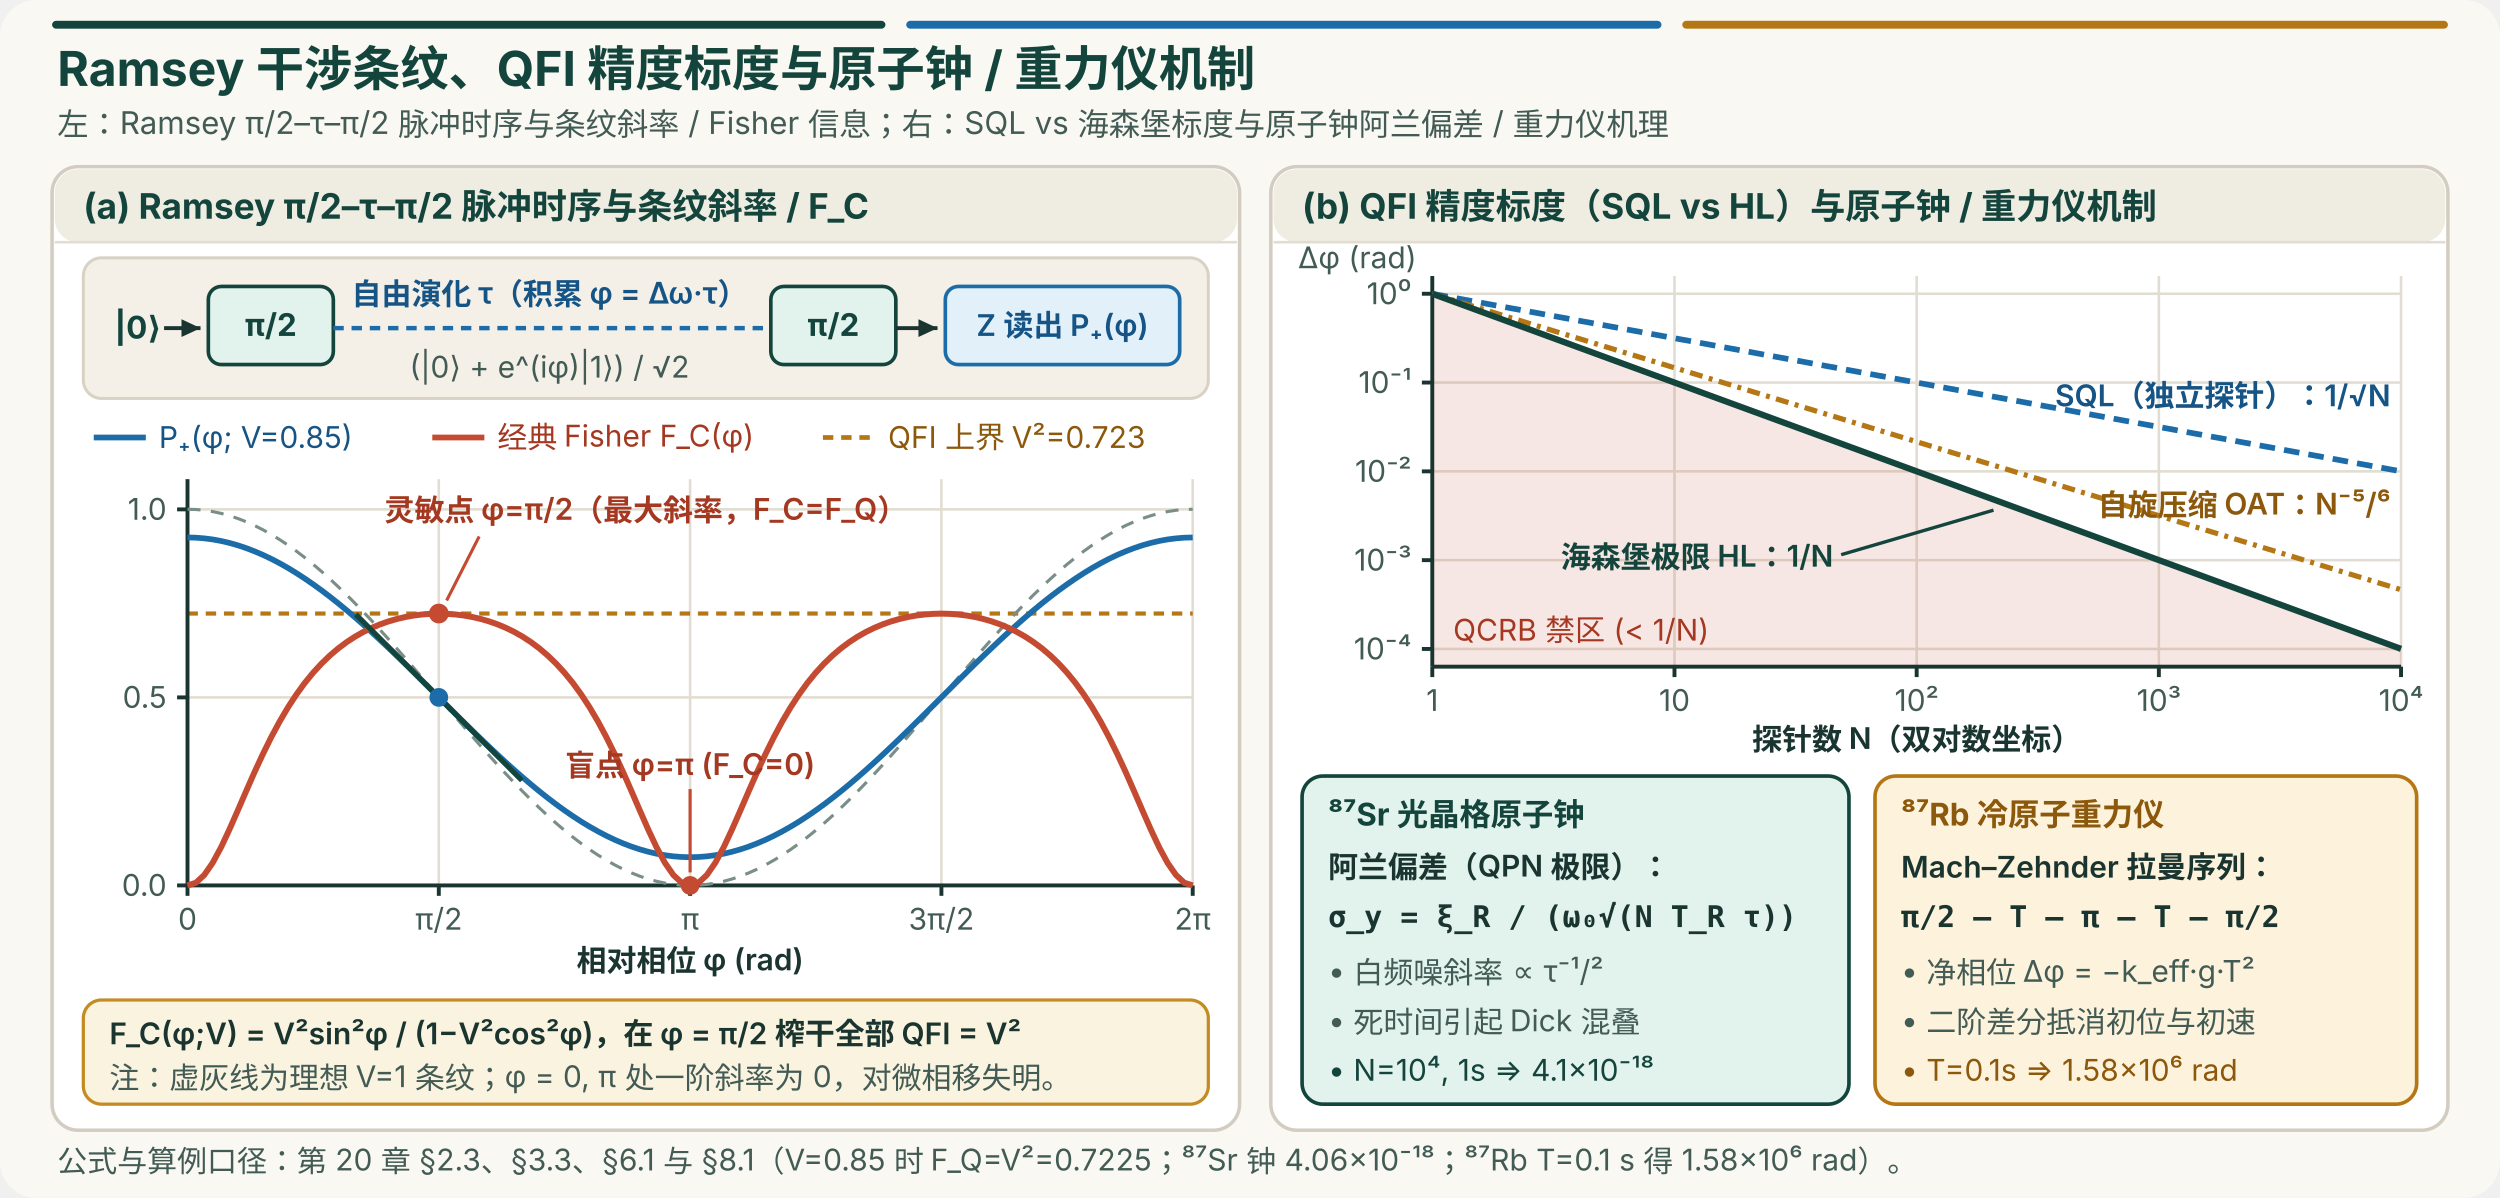
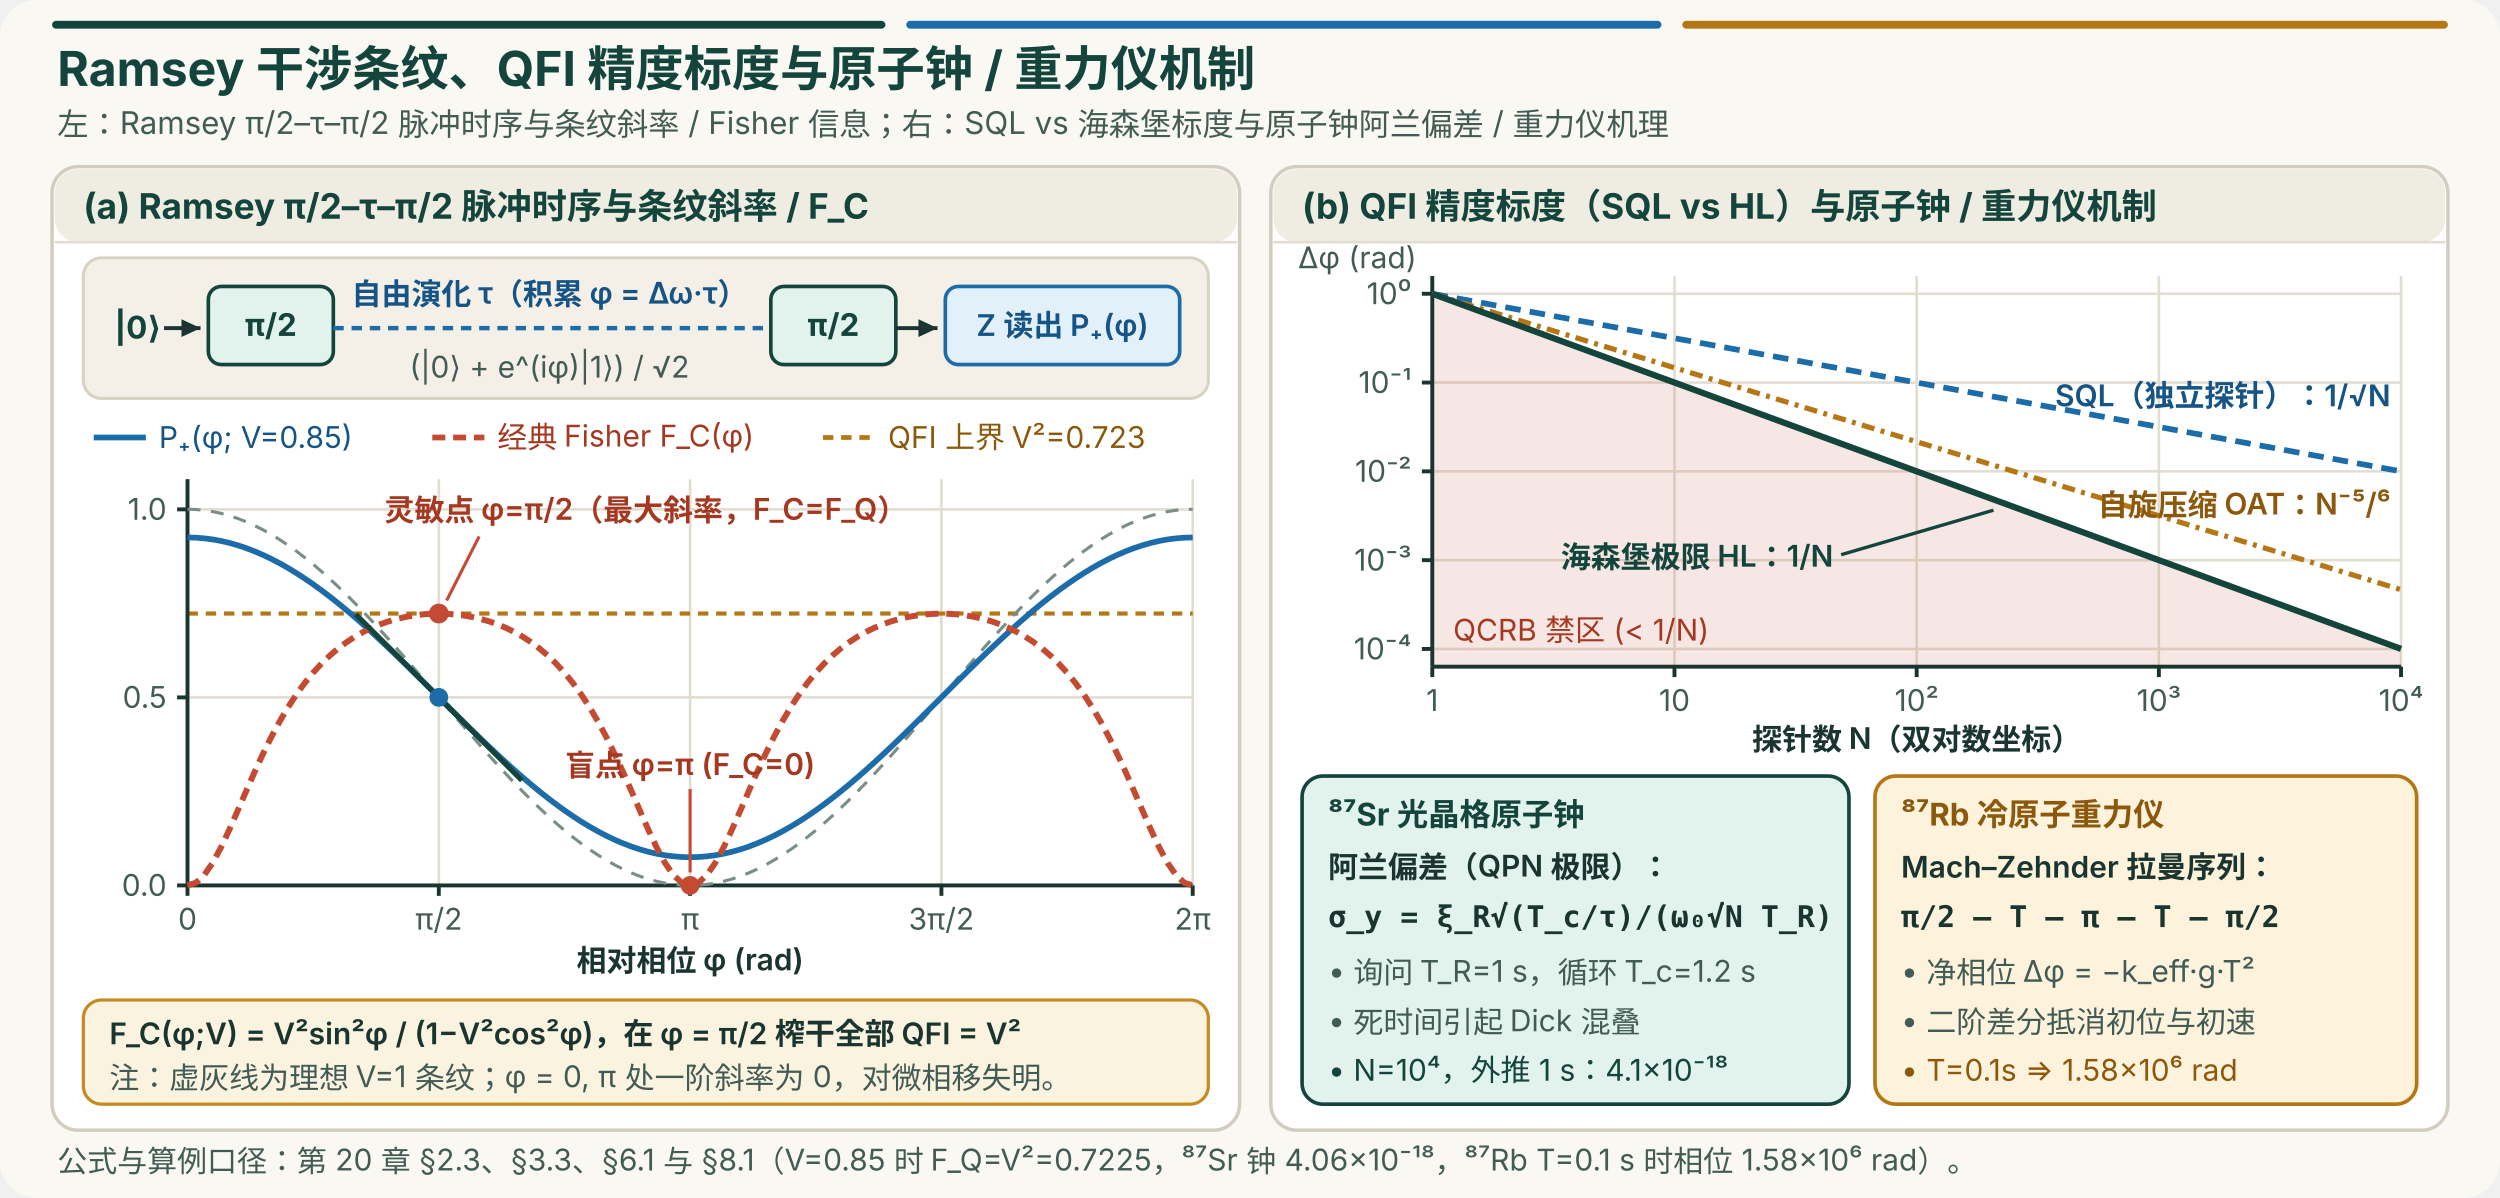
<svg xmlns="http://www.w3.org/2000/svg" viewBox="0 0 960 460" role="img" aria-labelledby="title desc">
  <style>
:root{color-scheme:light}
text{font-family:system-ui,-apple-system,'PingFang SC','Hiragino Sans GB','Microsoft YaHei',sans-serif}
.bg{fill:#FAF8F3}
.panel{fill:#FFFFFF;stroke:#D3CCC0;stroke-width:1.35}
.subpanel{fill:#F4F0E8;stroke:#D8D1C4;stroke-width:1.15}
.phead{fill:#EFECE2}
.title{font-size:18.5px;font-weight:700;fill:#14453d}
.subtitle{font-size:12px;font-weight:400;fill:#435B55}
.sec{font-size:13.5px;font-weight:700;fill:#14453d}
.lbl{font-size:12px;font-weight:500;fill:#1A3530}
.lblb{font-size:12px;font-weight:700;fill:#14453d}
.sm{font-size:11.5px;font-weight:400;fill:#435B55}
.smb{font-size:11.5px;font-weight:600;fill:#1A3530}
.math-txt{font-family:Georgia,'Times New Roman',serif;font-size:12.5px;font-weight:700;fill:#14453d}
.mono{font-family:ui-monospace,'SFMono-Regular',Menlo,Consolas,monospace;font-size:11.5px;font-weight:600;fill:#1A3530}
.axis{stroke:#1A3530;stroke-width:1.5;fill:none}
.axis-fill{fill:#1A3530}
.grid{stroke:#E2DDD2;stroke-width:1;fill:none}
.guide{stroke:#7A8E88;stroke-width:1.2;stroke-dasharray:5 4;fill:none}
.c1{stroke:#14453d;fill:none}
.c1-fill{fill:#14453d}
.c1-txt{fill:#14453d}
.c1-soft{fill:#E2F2EC;stroke:#14453d;stroke-width:1.4}
.c2{stroke:#C44B31;fill:none}
.c2-fill{fill:#C44B31}
.c2-txt{fill:#A43821}
.c2-soft{fill:#FCE8E2;stroke:#C44B31;stroke-width:1.4}
.c3{stroke:#1B6CA8;fill:none}
.c3-fill{fill:#1B6CA8}
.c3-txt{fill:#155485}
.c3-soft{fill:#E2F0FA;stroke:#1B6CA8;stroke-width:1.4}
.c4{stroke:#B57614;fill:none}
.c4-fill{fill:#B57614}
.c4-txt{fill:#8C580B}
.c4-soft{fill:#FDF3DC;stroke:#B57614;stroke-width:1.4}
.c5{stroke:#6B4EA8;fill:none}
.c5-fill{fill:#6B4EA8}
.c5-txt{fill:#51358A}
.c5-soft{fill:#EFE9FB;stroke:#6B4EA8;stroke-width:1.4}
.note{fill:#FAF3E0;stroke:#C48B22;stroke-width:1.25}
.pill{fill:#F3EFE6;stroke:#A8B5B0;stroke-width:1.15}
.pill-bg{fill:#FFFFFF;fill-opacity:.94;stroke:#A8B5B0;stroke-width:1.1}
.area1{fill:#14453d;fill-opacity:.14}
.area2{fill:#C44B31;fill-opacity:.13}
.area3{fill:#1B6CA8;fill-opacity:.13}
.area4{fill:#B57614;fill-opacity:.14}
.bar-neutral{fill:#E5E0D5;stroke:#5D706B;stroke-width:1.3}
.badge-txt{fill:#FAF8F3;font-size:11.5px;font-weight:700}
.hatch-stroke1{stroke:#14453d;stroke-width:1.1;stroke-opacity:.38}
.hatch-stroke2{stroke:#C44B31;stroke-width:1.1;stroke-opacity:.42}
.hatch-stroke3{stroke:#1B6CA8;stroke-width:1.1;stroke-opacity:.38}

  </style>
  <defs>
    <marker id="arr-ink" viewBox="0 0 10 10" refX="8.5" refY="5" markerWidth="6.5" markerHeight="6.5" orient="auto-start-reverse">
      <path d="M1,1.5 L8.5,5 L1,8.5 Z" class="axis-fill" />
    </marker>
    <marker id="arr-c1" viewBox="0 0 10 10" refX="8.5" refY="5" markerWidth="6.5" markerHeight="6.5" orient="auto-start-reverse">
      <path d="M1,1.5 L8.5,5 L1,8.5 Z" class="c1-fill" />
    </marker>
    <marker id="arr-c2" viewBox="0 0 10 10" refX="8.5" refY="5" markerWidth="6.5" markerHeight="6.5" orient="auto-start-reverse">
      <path d="M1,1.5 L8.5,5 L1,8.5 Z" class="c2-fill" />
    </marker>
    <marker id="arr-c3" viewBox="0 0 10 10" refX="8.5" refY="5" markerWidth="6.5" markerHeight="6.5" orient="auto-start-reverse">
      <path d="M1,1.5 L8.5,5 L1,8.5 Z" class="c3-fill" />
    </marker>
    <pattern id="hatch-c1" width="7" height="7" patternUnits="userSpaceOnUse" patternTransform="rotate(45)">
      <line class="hatch-stroke1" x1="0" y1="0" x2="0" y2="7" />
    </pattern>
    <pattern id="hatch-c2" width="7" height="7" patternUnits="userSpaceOnUse" patternTransform="rotate(-45)">
      <line class="hatch-stroke2" x1="0" y1="0" x2="0" y2="7" />
    </pattern>
    <pattern id="hatch-c3" width="7" height="7" patternUnits="userSpaceOnUse" patternTransform="rotate(45)">
      <line class="hatch-stroke3" x1="0" y1="0" x2="0" y2="7" />
    </pattern>
  </defs>
  <rect class="bg" x="0" y="0" width="960" height="460" rx="14" />
  <rect class="c1-fill" x="20" y="8" width="320" height="3" rx="1.5" />
  <rect class="c3-fill" x="348" y="8" width="290" height="3" rx="1.5" />
  <rect class="c4-fill" x="646" y="8" width="294" height="3" rx="1.5" />
  <text class="title" x="22.0" y="33.0">Ramsey 干涉条纹、QFI 精度标度与原子钟 / 重力仪机制</text>
  <text class="subtitle" x="22.0" y="52.0">左：Ramsey π/2–τ–π/2 脉冲时序与条纹斜率 / Fisher 信息；右：SQL vs 海森堡标度与原子钟阿兰偏差 / 重力仪机理</text>
  <rect class="panel" x="20.0" y="64.0" width="456.0" height="370.0" rx="10.0" />
  <rect class="phead" x="21.0" y="65.0" width="454.0" height="28.0" rx="9.0" />
  <line class="grid" x1="21.0" y1="93.0" x2="475.0" y2="93.0" />
  <text class="sec" x="32.0" y="84.0">(a) Ramsey π/2–τ–π/2 脉冲时序与条纹斜率 / F_C</text>
  <rect class="subpanel" x="32.0" y="99.0" width="432.0" height="54.0" rx="7.0" />
  <text class="lblb" x="44.0" y="130.0">|0⟩</text>
  <line class="axis" x1="63.0" y1="126.0" x2="77.0" y2="126.0" stroke-width="1.5" marker-end="url(#arr-ink)" />
  <rect class="c1-soft" x="80.0" y="110.0" width="48.0" height="30.0" rx="5.0" />
  <text class="lblb c1-txt" x="104.0" y="129.0" text-anchor="middle">π/2</text>
  <line class="c3" x1="128.0" y1="126.0" x2="294.0" y2="126.0" stroke-width="1.7" stroke-dasharray="4 3" />
  <text class="smb c3-txt" x="211.0" y="117.0" text-anchor="middle">自由演化 τ（积累 φ = Δω·τ）</text>
  <text class="sm" x="211.0" y="145.0" text-anchor="middle">(|0⟩ + e^(iφ)|1⟩) / √2</text>
  <rect class="c1-soft" x="296.0" y="110.0" width="48.0" height="30.0" rx="5.0" />
  <text class="lblb c1-txt" x="320.0" y="129.0" text-anchor="middle">π/2</text>
  <line class="axis" x1="344.0" y1="126.0" x2="360.0" y2="126.0" stroke-width="1.5" marker-end="url(#arr-ink)" />
  <rect class="c3-soft" x="363.0" y="110.0" width="90.0" height="30.0" rx="5.0" />
  <text class="smb c3-txt" x="408.0" y="129.0" text-anchor="middle">Z 读出 P₊(φ)</text>
  <line class="c3" x1="36.0" y1="168.0" x2="56.0" y2="168.0" stroke-width="2.2" />
  <text class="sm c3-txt" x="61.0" y="172.0">P₊(φ; V=0.85)</text>
-   <line class="c2" x1="166.0" y1="168.0" x2="186.0" y2="168.0" stroke-width="2.2" />
+   <line class="c2" x1="166.0" y1="168.0" x2="186.0" y2="168.0" stroke-width="2.2" stroke-dasharray="5 3" />
  <text class="sm c2-txt" x="191.0" y="172.0">经典 Fisher F_C(φ)</text>
  <line class="c4" x1="316.0" y1="168.0" x2="336.0" y2="168.0" stroke-width="1.8" stroke-dasharray="4 3" />
  <text class="sm c4-txt" x="341.0" y="172.0">QFI 上界 V²=0.723</text>
  <line class="grid" x1="72.0" y1="184.0" x2="72.0" y2="340.0" />
  <line class="axis" x1="72.0" y1="340.0" x2="72.0" y2="344.0" />
  <text class="sm" x="72.0" y="357.0" text-anchor="middle">0</text>
  <line class="grid" x1="168.5" y1="184.0" x2="168.5" y2="340.0" />
  <line class="axis" x1="168.5" y1="340.0" x2="168.5" y2="344.0" />
  <text class="sm" x="168.5" y="357.0" text-anchor="middle">π/2</text>
  <line class="grid" x1="265.0" y1="184.0" x2="265.0" y2="340.0" />
  <line class="axis" x1="265.0" y1="340.0" x2="265.0" y2="344.0" />
  <text class="sm" x="265.0" y="357.0" text-anchor="middle">π</text>
  <line class="grid" x1="361.5" y1="184.0" x2="361.5" y2="340.0" />
  <line class="axis" x1="361.5" y1="340.0" x2="361.5" y2="344.0" />
  <text class="sm" x="361.5" y="357.0" text-anchor="middle">3π/2</text>
  <line class="grid" x1="458.0" y1="184.0" x2="458.0" y2="340.0" />
  <line class="axis" x1="458.0" y1="340.0" x2="458.0" y2="344.0" />
  <text class="sm" x="458.0" y="357.0" text-anchor="middle">2π</text>
  <line class="grid" x1="72.0" y1="340.0" x2="458.0" y2="340.0" />
  <line class="axis" x1="68.0" y1="340.0" x2="72.0" y2="340.0" />
  <text class="sm" x="64.0" y="344.0" text-anchor="end">0.0</text>
  <line class="grid" x1="72.0" y1="267.8" x2="458.0" y2="267.8" />
  <line class="axis" x1="68.0" y1="267.8" x2="72.0" y2="267.8" />
  <text class="sm" x="64.0" y="271.8" text-anchor="end">0.5</text>
  <line class="grid" x1="72.0" y1="195.6" x2="458.0" y2="195.6" />
  <line class="axis" x1="68.0" y1="195.6" x2="72.0" y2="195.6" />
  <text class="sm" x="64.0" y="199.6" text-anchor="end">1.0</text>
  <text class="smb" x="265.0" y="373.0" text-anchor="middle">相对相位 φ (rad)</text>
  <line class="c4" x1="72.0" y1="235.6" x2="458.0" y2="235.6" stroke-width="1.6" stroke-dasharray="4 3" />
  <line class="axis" x1="72.0" y1="184.0" x2="72.0" y2="340.0" />
  <line class="axis" x1="72.0" y1="340.0" x2="458.0" y2="340.0" />
  <polyline class="guide" points="72.00,195.56 75.22,195.65 78.43,195.95 81.65,196.44 84.87,197.13 88.08,198.02 91.30,199.09 94.52,200.35 97.73,201.80 100.95,203.43 104.17,205.23 107.38,207.21 110.60,209.35 113.82,211.65 117.03,214.11 120.25,216.71 123.47,219.45 126.68,222.33 129.90,225.33 133.12,228.44 136.33,231.67 139.55,234.99 142.77,238.40 145.98,241.90 149.20,245.46 152.42,249.09 155.63,252.76 158.85,256.48 162.07,260.23 165.28,264.00 168.50,267.78 171.72,271.56 174.93,275.33 178.15,279.08 181.37,282.79 184.58,286.47 187.80,290.10 191.02,293.66 194.23,297.15 197.45,300.57 200.67,303.89 203.88,307.11 207.10,310.23 210.32,313.23 213.53,316.10 216.75,318.85 219.97,321.45 223.18,323.90 226.40,326.21 229.62,328.35 232.83,330.32 236.05,332.13 239.27,333.76 242.48,335.20 245.70,336.47 248.92,337.54 252.13,338.42 255.35,339.11 258.57,339.60 261.78,339.90 265.00,340.00 268.22,339.90 271.43,339.60 274.65,339.11 277.87,338.42 281.08,337.54 284.30,336.47 287.52,335.20 290.73,333.76 293.95,332.13 297.17,330.32 300.38,328.35 303.60,326.21 306.82,323.90 310.03,321.45 313.25,318.85 316.47,316.10 319.68,313.23 322.90,310.23 326.12,307.11 329.33,303.89 332.55,300.57 335.77,297.15 338.98,293.66 342.20,290.10 345.42,286.47 348.63,282.79 351.85,279.08 355.07,275.33 358.28,271.56 361.50,267.78 364.72,264.00 367.93,260.23 371.15,256.48 374.37,252.76 377.58,249.09 380.80,245.46 384.02,241.90 387.23,238.40 390.45,234.99 393.67,231.67 396.88,228.44 400.10,225.33 403.32,222.33 406.53,219.45 409.75,216.71 412.97,214.11 416.18,211.65 419.40,209.35 422.62,207.21 425.83,205.23 429.05,203.43 432.27,201.80 435.48,200.35 438.70,199.09 441.92,198.02 445.13,197.13 448.35,196.44 451.57,195.95 454.78,195.65 458.00,195.56" stroke-width="1.2" />
  <polyline class="c3" points="72.00,206.39 75.22,206.47 78.43,206.73 81.65,207.14 84.87,207.73 88.08,208.48 91.30,209.39 94.52,210.47 97.73,211.70 100.95,213.08 104.17,214.61 107.38,216.29 110.60,218.11 113.82,220.07 117.03,222.16 120.25,224.37 123.47,226.70 126.68,229.14 129.90,231.69 133.12,234.34 136.33,237.08 139.55,239.91 142.77,242.81 145.98,245.78 149.20,248.81 152.42,251.89 155.63,255.01 158.85,258.17 162.07,261.36 165.28,264.56 168.50,267.78 171.72,270.99 174.93,274.19 178.15,277.38 181.37,280.54 184.58,283.67 187.80,286.75 191.02,289.78 194.23,292.75 197.45,295.65 200.67,298.47 203.88,301.21 207.10,303.86 210.32,306.41 213.53,308.85 216.75,311.19 219.97,313.40 223.18,315.49 226.40,317.44 229.62,319.26 232.83,320.94 236.05,322.48 239.27,323.86 242.48,325.09 245.70,326.16 248.92,327.07 252.13,327.83 255.35,328.41 258.57,328.83 261.78,329.08 265.00,329.17 268.22,329.08 271.43,328.83 274.65,328.41 277.87,327.83 281.08,327.07 284.30,326.16 287.52,325.09 290.73,323.86 293.95,322.48 297.17,320.94 300.38,319.26 303.60,317.44 306.82,315.49 310.03,313.40 313.25,311.19 316.47,308.85 319.68,306.41 322.90,303.86 326.12,301.21 329.33,298.47 332.55,295.65 335.77,292.75 338.98,289.78 342.20,286.75 345.42,283.67 348.63,280.54 351.85,277.38 355.07,274.19 358.28,270.99 361.50,267.78 364.72,264.56 367.93,261.36 371.15,258.17 374.37,255.01 377.58,251.89 380.80,248.81 384.02,245.78 387.23,242.81 390.45,239.91 393.67,237.08 396.88,234.34 400.10,231.69 403.32,229.14 406.53,226.70 409.75,224.37 412.97,222.16 416.18,220.07 419.40,218.11 422.62,216.29 425.83,214.61 429.05,213.08 432.27,211.70 435.48,210.47 438.70,209.39 441.92,208.48 445.13,207.73 448.35,207.14 451.57,206.73 454.78,206.47 458.00,206.39" stroke-width="2.2" />
-   <polyline class="c2" points="72.00,340.00 75.22,338.98 78.43,336.00 81.65,331.35 84.87,325.39 88.08,318.55 91.30,311.24 94.52,303.80 97.73,296.51 100.95,289.56 104.17,283.05 107.38,277.06 110.60,271.60 113.82,266.67 117.03,262.25 120.25,258.31 123.47,254.81 126.68,251.71 129.90,248.97 133.12,246.57 136.33,244.47 139.55,242.65 142.77,241.08 145.98,239.74 149.20,238.61 152.42,237.68 155.63,236.93 158.85,236.36 162.07,235.96 165.28,235.72 168.50,235.64 171.72,235.72 174.93,235.96 178.15,236.36 181.37,236.93 184.58,237.68 187.80,238.61 191.02,239.74 194.23,241.08 197.45,242.65 200.67,244.47 203.88,246.57 207.10,248.97 210.32,251.71 213.53,254.81 216.75,258.31 219.97,262.25 223.18,266.67 226.40,271.60 229.62,277.06 232.83,283.05 236.05,289.56 239.27,296.51 242.48,303.80 245.70,311.24 248.92,318.55 252.13,325.39 255.35,331.35 258.57,336.00 261.78,338.98 265.00,340.00 268.22,338.98 271.43,336.00 274.65,331.35 277.87,325.39 281.08,318.55 284.30,311.24 287.52,303.80 290.73,296.51 293.95,289.56 297.17,283.05 300.38,277.06 303.60,271.60 306.82,266.67 310.03,262.25 313.25,258.31 316.47,254.81 319.68,251.71 322.90,248.97 326.12,246.57 329.33,244.47 332.55,242.65 335.77,241.08 338.98,239.74 342.20,238.61 345.42,237.68 348.63,236.93 351.85,236.36 355.07,235.96 358.28,235.72 361.50,235.64 364.72,235.72 367.93,235.96 371.15,236.36 374.37,236.93 377.58,237.68 380.80,238.61 384.02,239.74 387.23,241.08 390.45,242.65 393.67,244.47 396.88,246.57 400.10,248.97 403.32,251.71 406.53,254.81 409.75,258.31 412.97,262.25 416.18,266.67 419.40,271.60 422.62,277.06 425.83,283.05 429.05,289.56 432.27,296.51 435.48,303.80 438.70,311.24 441.92,318.55 445.13,325.39 448.35,331.35 451.57,336.00 454.78,338.98 458.00,340.00" stroke-width="2.3" />
+   <polyline class="c2" points="72.00,340.00 75.22,338.98 78.43,336.00 81.65,331.35 84.87,325.39 88.08,318.55 91.30,311.24 94.52,303.80 97.73,296.51 100.95,289.56 104.17,283.05 107.38,277.06 110.60,271.60 113.82,266.67 117.03,262.25 120.25,258.31 123.47,254.81 126.68,251.71 129.90,248.97 133.12,246.57 136.33,244.47 139.55,242.65 142.77,241.08 145.98,239.74 149.20,238.61 152.42,237.68 155.63,236.93 158.85,236.36 162.07,235.96 165.28,235.72 168.50,235.64 171.72,235.72 174.93,235.96 178.15,236.36 181.37,236.93 184.58,237.68 187.80,238.61 191.02,239.74 194.23,241.08 197.45,242.65 200.67,244.47 203.88,246.57 207.10,248.97 210.32,251.71 213.53,254.81 216.75,258.31 219.97,262.25 223.18,266.67 226.40,271.60 229.62,277.06 232.83,283.05 236.05,289.56 239.27,296.51 242.48,303.80 245.70,311.24 248.92,318.55 252.13,325.39 255.35,331.35 258.57,336.00 261.78,338.98 265.00,340.00 268.22,338.98 271.43,336.00 274.65,331.35 277.87,325.39 281.08,318.55 284.30,311.24 287.52,303.80 290.73,296.51 293.95,289.56 297.17,283.05 300.38,277.06 303.60,271.60 306.82,266.67 310.03,262.25 313.25,258.31 316.47,254.81 319.68,251.71 322.90,248.97 326.12,246.57 329.33,244.47 332.55,242.65 335.77,241.08 338.98,239.74 342.20,238.61 345.42,237.68 348.63,236.93 351.85,236.36 355.07,235.96 358.28,235.72 361.50,235.64 364.72,235.72 367.93,235.96 371.15,236.36 374.37,236.93 377.58,237.68 380.80,238.61 384.02,239.74 387.23,241.08 390.45,242.65 393.67,244.47 396.88,246.57 400.10,248.97 403.32,251.71 406.53,254.81 409.75,258.31 412.97,262.25 416.18,266.67 419.40,271.60 422.62,277.06 425.83,283.05 429.05,289.56 432.27,296.51 435.48,303.80 438.70,311.24 441.92,318.55 445.13,325.39 448.35,331.35 451.57,336.00 454.78,338.98 458.00,340.00" stroke-width="2.3" stroke-dasharray="5 3" />
  <line class="c1" x1="136.6" y1="235.9" x2="200.4" y2="299.7" stroke-width="2.0" />
  <circle class="c3-fill" cx="168.5" cy="267.8" r="3.6" />
  <circle class="c2-fill" cx="168.5" cy="235.6" r="3.8" />
  <circle class="c2-fill" cx="265.0" cy="340.0" r="3.6" />
  <text class="smb c2-txt" x="248.0" y="200.0" text-anchor="middle">灵敏点 φ=π/2（最大斜率，F_C=F_Q）</text>
  <line class="c2" x1="184.0" y1="206.0" x2="171.5" y2="230.6" stroke-width="1.2" />
  <text class="smb c2-txt" x="265.0" y="298.0" text-anchor="middle">盲点 φ=π (F_C=0)</text>
  <line class="c2" x1="265.0" y1="303.0" x2="265.0" y2="335.0" stroke-width="1.2" />
  <rect class="note" x="32.0" y="384.0" width="432.0" height="40.0" rx="7.0" />
  <text class="smb" x="42.0" y="401.0">F_C(φ;V) = V²sin²φ / (1−V²cos²φ)，在 φ = π/2 榨干全部 QFI = V²</text>
  <text class="sm" x="42.0" y="418.0">注：虚灰线为理想 V=1 条纹；φ = 0, π 处一阶斜率为 0，对微相移失明。</text>
  <rect class="panel" x="488.0" y="64.0" width="452.0" height="370.0" rx="10.0" />
  <rect class="phead" x="489.0" y="65.0" width="450.0" height="28.0" rx="9.0" />
  <line class="grid" x1="489.0" y1="93.0" x2="939.0" y2="93.0" />
  <text class="sec" x="500.0" y="84.0">(b) QFI 精度标度（SQL vs HL）与原子钟 / 重力仪机制</text>
  <line class="grid" x1="550.0" y1="106.0" x2="550.0" y2="256.0" />
  <line class="axis" x1="550.0" y1="256.0" x2="550.0" y2="260.0" />
  <text class="sm" x="550.0" y="273.0" text-anchor="middle">1</text>
  <line class="grid" x1="643.0" y1="106.0" x2="643.0" y2="256.0" />
  <line class="axis" x1="643.0" y1="256.0" x2="643.0" y2="260.0" />
  <text class="sm" x="643.0" y="273.0" text-anchor="middle">10</text>
  <line class="grid" x1="736.0" y1="106.0" x2="736.0" y2="256.0" />
  <line class="axis" x1="736.0" y1="256.0" x2="736.0" y2="260.0" />
  <text class="sm" x="736.0" y="273.0" text-anchor="middle">10²</text>
  <line class="grid" x1="829.0" y1="106.0" x2="829.0" y2="256.0" />
  <line class="axis" x1="829.0" y1="256.0" x2="829.0" y2="260.0" />
  <text class="sm" x="829.0" y="273.0" text-anchor="middle">10³</text>
  <line class="grid" x1="922.0" y1="106.0" x2="922.0" y2="256.0" />
  <line class="axis" x1="922.0" y1="256.0" x2="922.0" y2="260.0" />
  <text class="sm" x="922.0" y="273.0" text-anchor="middle">10⁴</text>
  <line class="grid" x1="550.0" y1="112.8" x2="922.0" y2="112.8" />
  <line class="axis" x1="546.0" y1="112.8" x2="550.0" y2="112.8" />
  <text class="sm" x="542.0" y="116.8" text-anchor="end">10⁰</text>
  <line class="grid" x1="550.0" y1="146.9" x2="922.0" y2="146.9" />
  <line class="axis" x1="546.0" y1="146.9" x2="550.0" y2="146.9" />
  <text class="sm" x="542.0" y="150.9" text-anchor="end">10⁻¹</text>
  <line class="grid" x1="550.0" y1="181.0" x2="922.0" y2="181.0" />
  <line class="axis" x1="546.0" y1="181.0" x2="550.0" y2="181.0" />
  <text class="sm" x="542.0" y="185.0" text-anchor="end">10⁻²</text>
  <line class="grid" x1="550.0" y1="215.1" x2="922.0" y2="215.1" />
  <line class="axis" x1="546.0" y1="215.1" x2="550.0" y2="215.1" />
  <text class="sm" x="542.0" y="219.1" text-anchor="end">10⁻³</text>
  <line class="grid" x1="550.0" y1="249.2" x2="922.0" y2="249.2" />
  <line class="axis" x1="546.0" y1="249.2" x2="550.0" y2="249.2" />
  <text class="sm" x="542.0" y="253.2" text-anchor="end">10⁻⁴</text>
  <text class="sm" x="544.0" y="103.0" text-anchor="end">Δφ (rad)</text>
  <text class="smb" x="736.0" y="288.0" text-anchor="middle">探针数 N（双对数坐标）</text>
  <polygon class="area2" points="550.00,112.82 922.00,249.18 922.00,256.00 550.00,256.00" />
  <line class="axis" x1="550.0" y1="106.0" x2="550.0" y2="256.0" />
  <line class="axis" x1="550.0" y1="256.0" x2="922.0" y2="256.0" />
  <polyline class="c3" points="550.00,112.82 922.00,181.00" stroke-width="2.2" stroke-dasharray="6 3.5" />
  <polyline class="c4" points="550.00,112.82 922.00,226.45" stroke-width="2.0" stroke-dasharray="5 2.5 1.5 2.5" />
  <polyline class="c1" points="550.00,112.82 922.00,249.18" stroke-width="2.4" />
  <text class="smb c3-txt" x="918.0" y="156.0" text-anchor="end">SQL（独立探针）：1/√N</text>
  <text class="smb c4-txt" x="918.0" y="198.0" text-anchor="end">自旋压缩 OAT：N⁻⁵/⁶</text>
  <text class="smb c1-txt" x="704.0" y="218.0" text-anchor="end">海森堡极限 HL：1/N</text>
  <line class="c1" x1="707.0" y1="213.0" x2="765.5" y2="195.9" stroke-width="1.3" />
  <text class="sm c2-txt" x="558.0" y="246.0">QCRB 禁区 (&lt; 1/N)</text>
  <rect class="c1-soft" x="500.0" y="298.0" width="210.0" height="126.0" rx="8.0" />
  <text class="lblb c1-txt" x="510.0" y="317.0">⁸⁷Sr 光晶格原子钟</text>
  <text class="smb" x="510.0" y="337.0">阿兰偏差（QPN 极限）：</text>
-   <text class="mono" x="510.0" y="356.0">σ_y = ξ_R / (ω₀√(N T_R τ))</text>
-   <text class="sm" x="510.0" y="377.0">• 白频噪斜率 ∝ τ⁻¹/²</text>
+   <text class="mono" x="510.0" y="356.0">σ_y = ξ_R√(T_c/τ)/(ω₀√N T_R)</text>
+   <text class="sm" x="510.0" y="377.0">• 询问 T_R=1 s，循环 T_c=1.2 s</text>
  <text class="sm" x="510.0" y="396.0">• 死时间引起 Dick 混叠</text>
-   <text class="sm c1-txt" x="510.0" y="415.0">• N=10⁴, 1s ⇒ 4.1×10⁻¹⁸</text>
+   <text class="sm c1-txt" x="510.0" y="415.0">• N=10⁴，外推 1 s：4.1×10⁻¹⁸</text>
  <rect class="c4-soft" x="720.0" y="298.0" width="208.0" height="126.0" rx="8.0" />
  <text class="lblb c4-txt" x="730.0" y="317.0">⁸⁷Rb 冷原子重力仪</text>
  <text class="smb" x="730.0" y="337.0">Mach–Zehnder 拉曼序列：</text>
  <text class="mono" x="730.0" y="356.0">π/2 — T — π — T — π/2</text>
  <text class="sm" x="730.0" y="377.0">• 净相位 Δφ = −k_eff·g·T²</text>
  <text class="sm" x="730.0" y="396.0">• 二阶差分抵消初位与初速</text>
  <text class="sm c4-txt" x="730.0" y="415.0">• T=0.1s ⇒ 1.58×10⁶ rad</text>
-   <text class="sm" x="22.0" y="450.0">公式与算例口径：第 20 章 §2.3、§3.3、§6.1 与 §8.1（V=0.85 时 F_Q=V²=0.7225；⁸⁷Sr 钟 4.06×10⁻¹⁸；⁸⁷Rb T=0.1 s 得 1.58×10⁶ rad）。</text>
+   <text class="sm" x="22.0" y="450.0">公式与算例口径：第 20 章 §2.3、§3.3、§6.1 与 §8.1（V=0.85 时 F_Q=V²=0.7225，⁸⁷Sr 钟 4.06×10⁻¹⁸，⁸⁷Rb T=0.1 s 时相位 1.58×10⁶ rad）。</text>
</svg>
